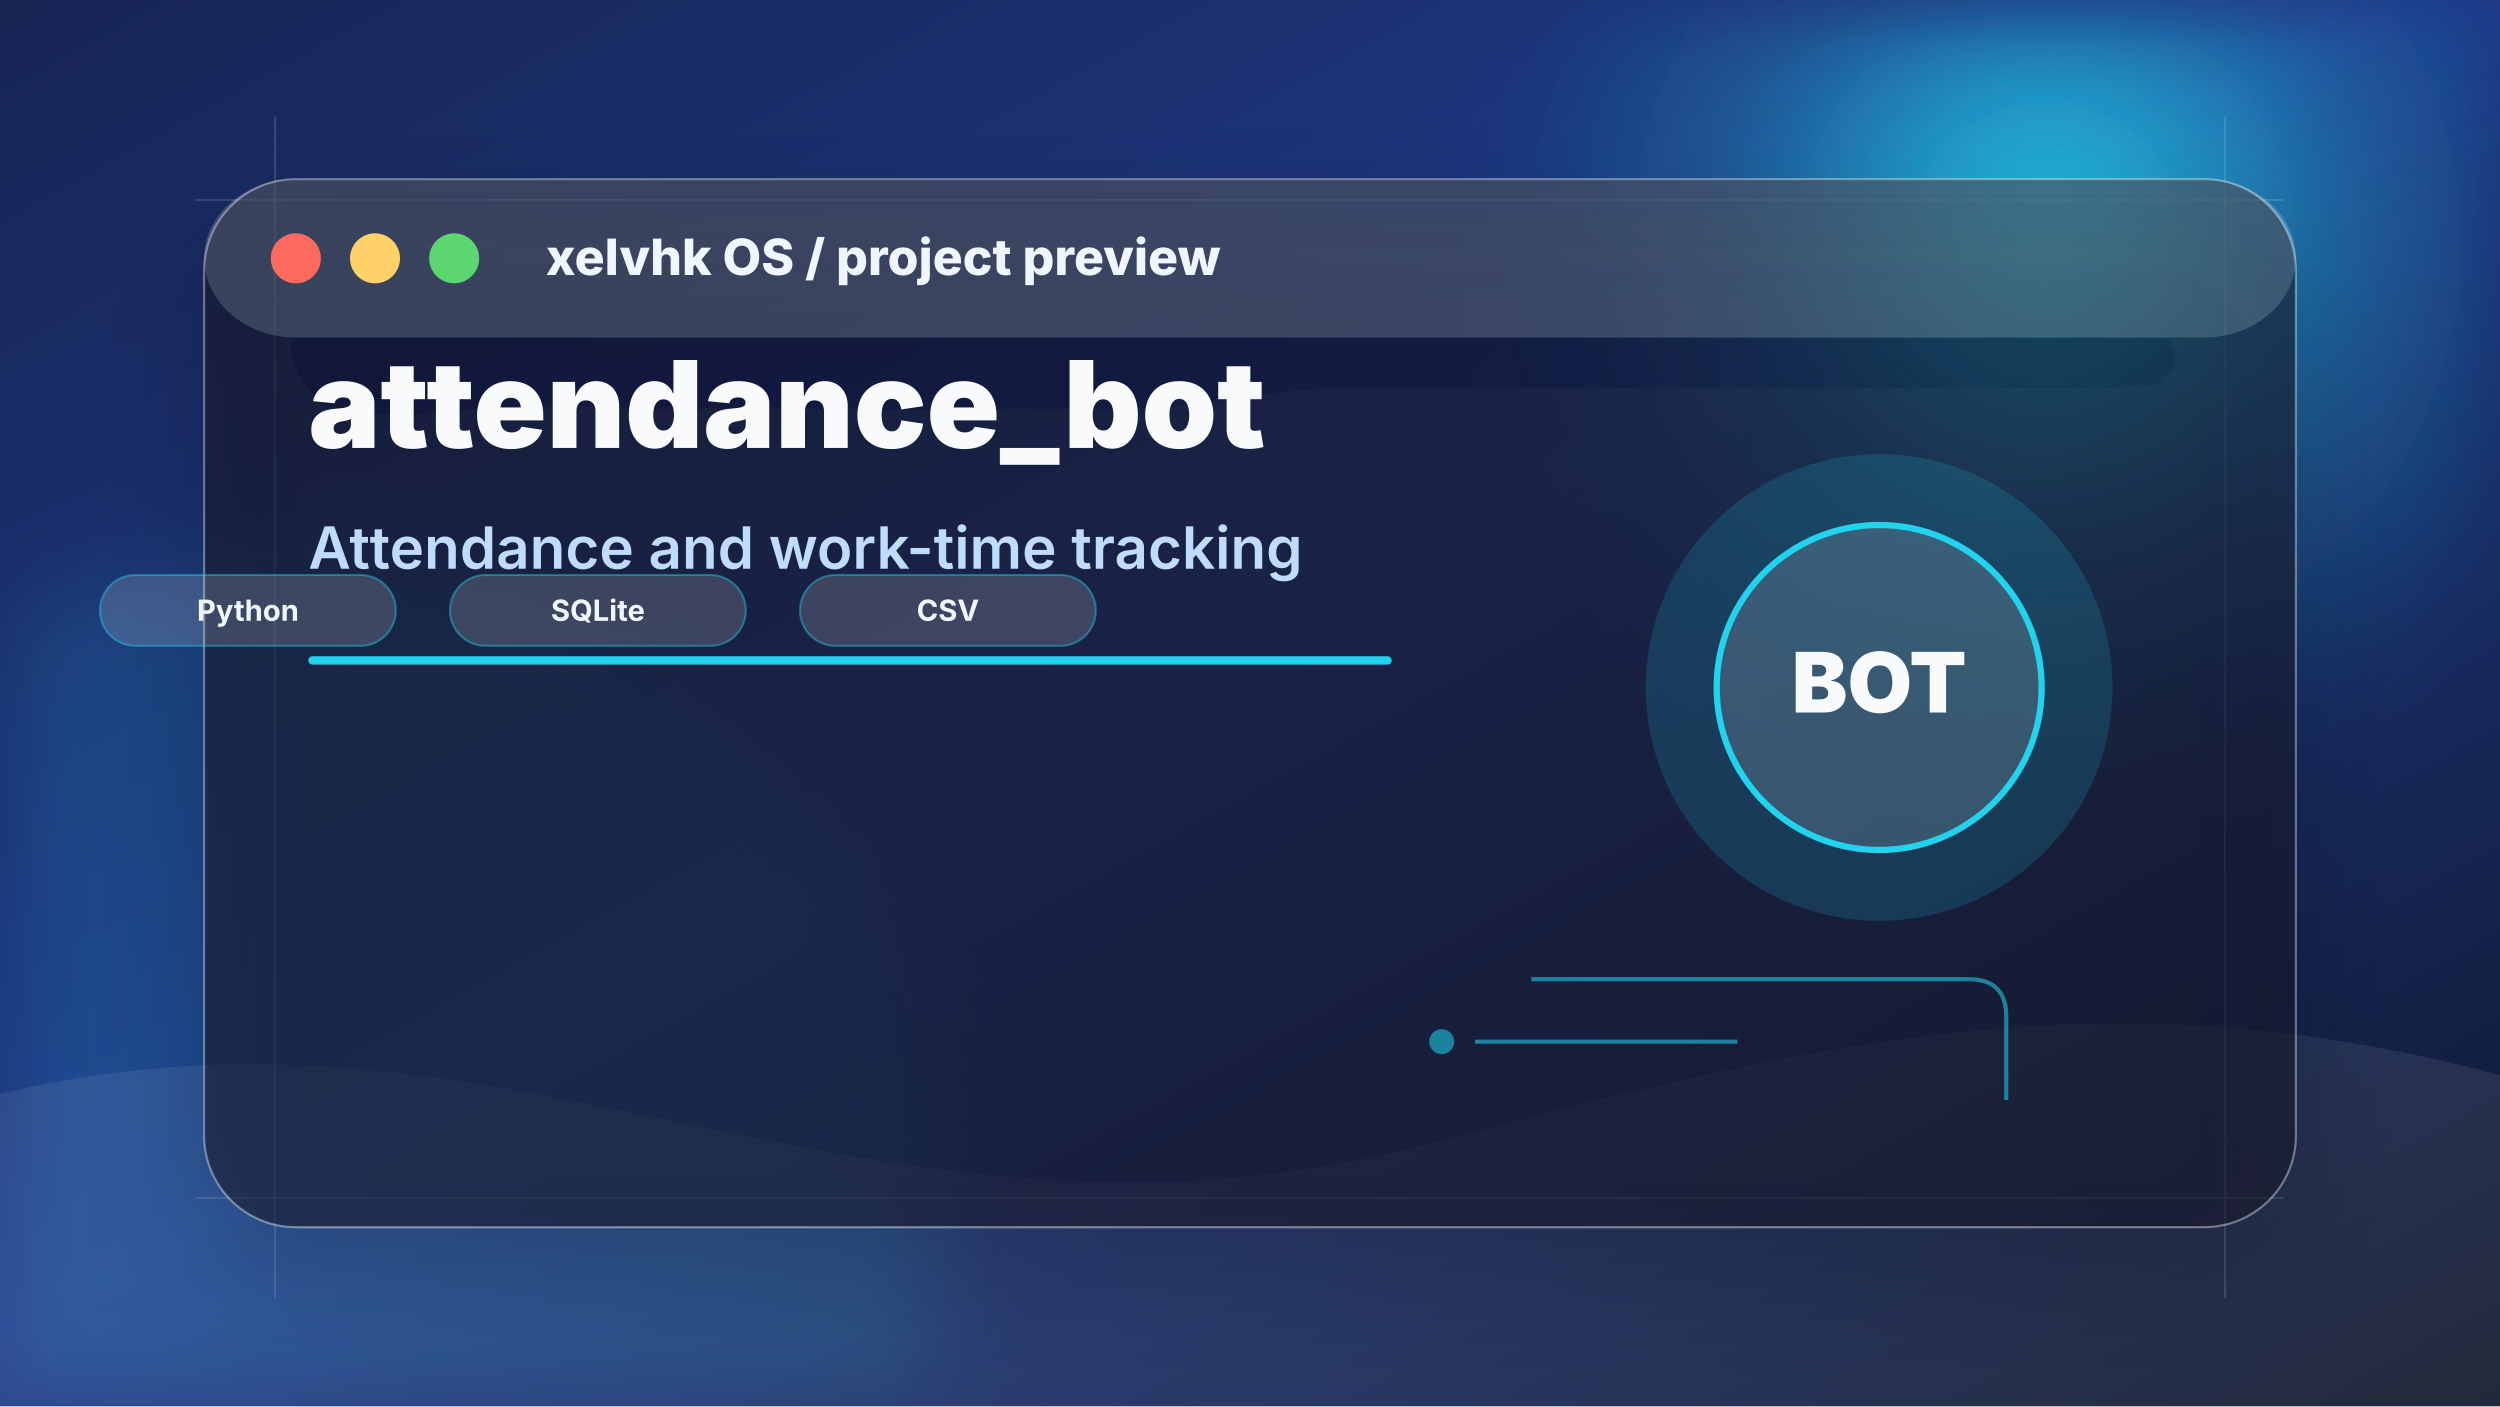
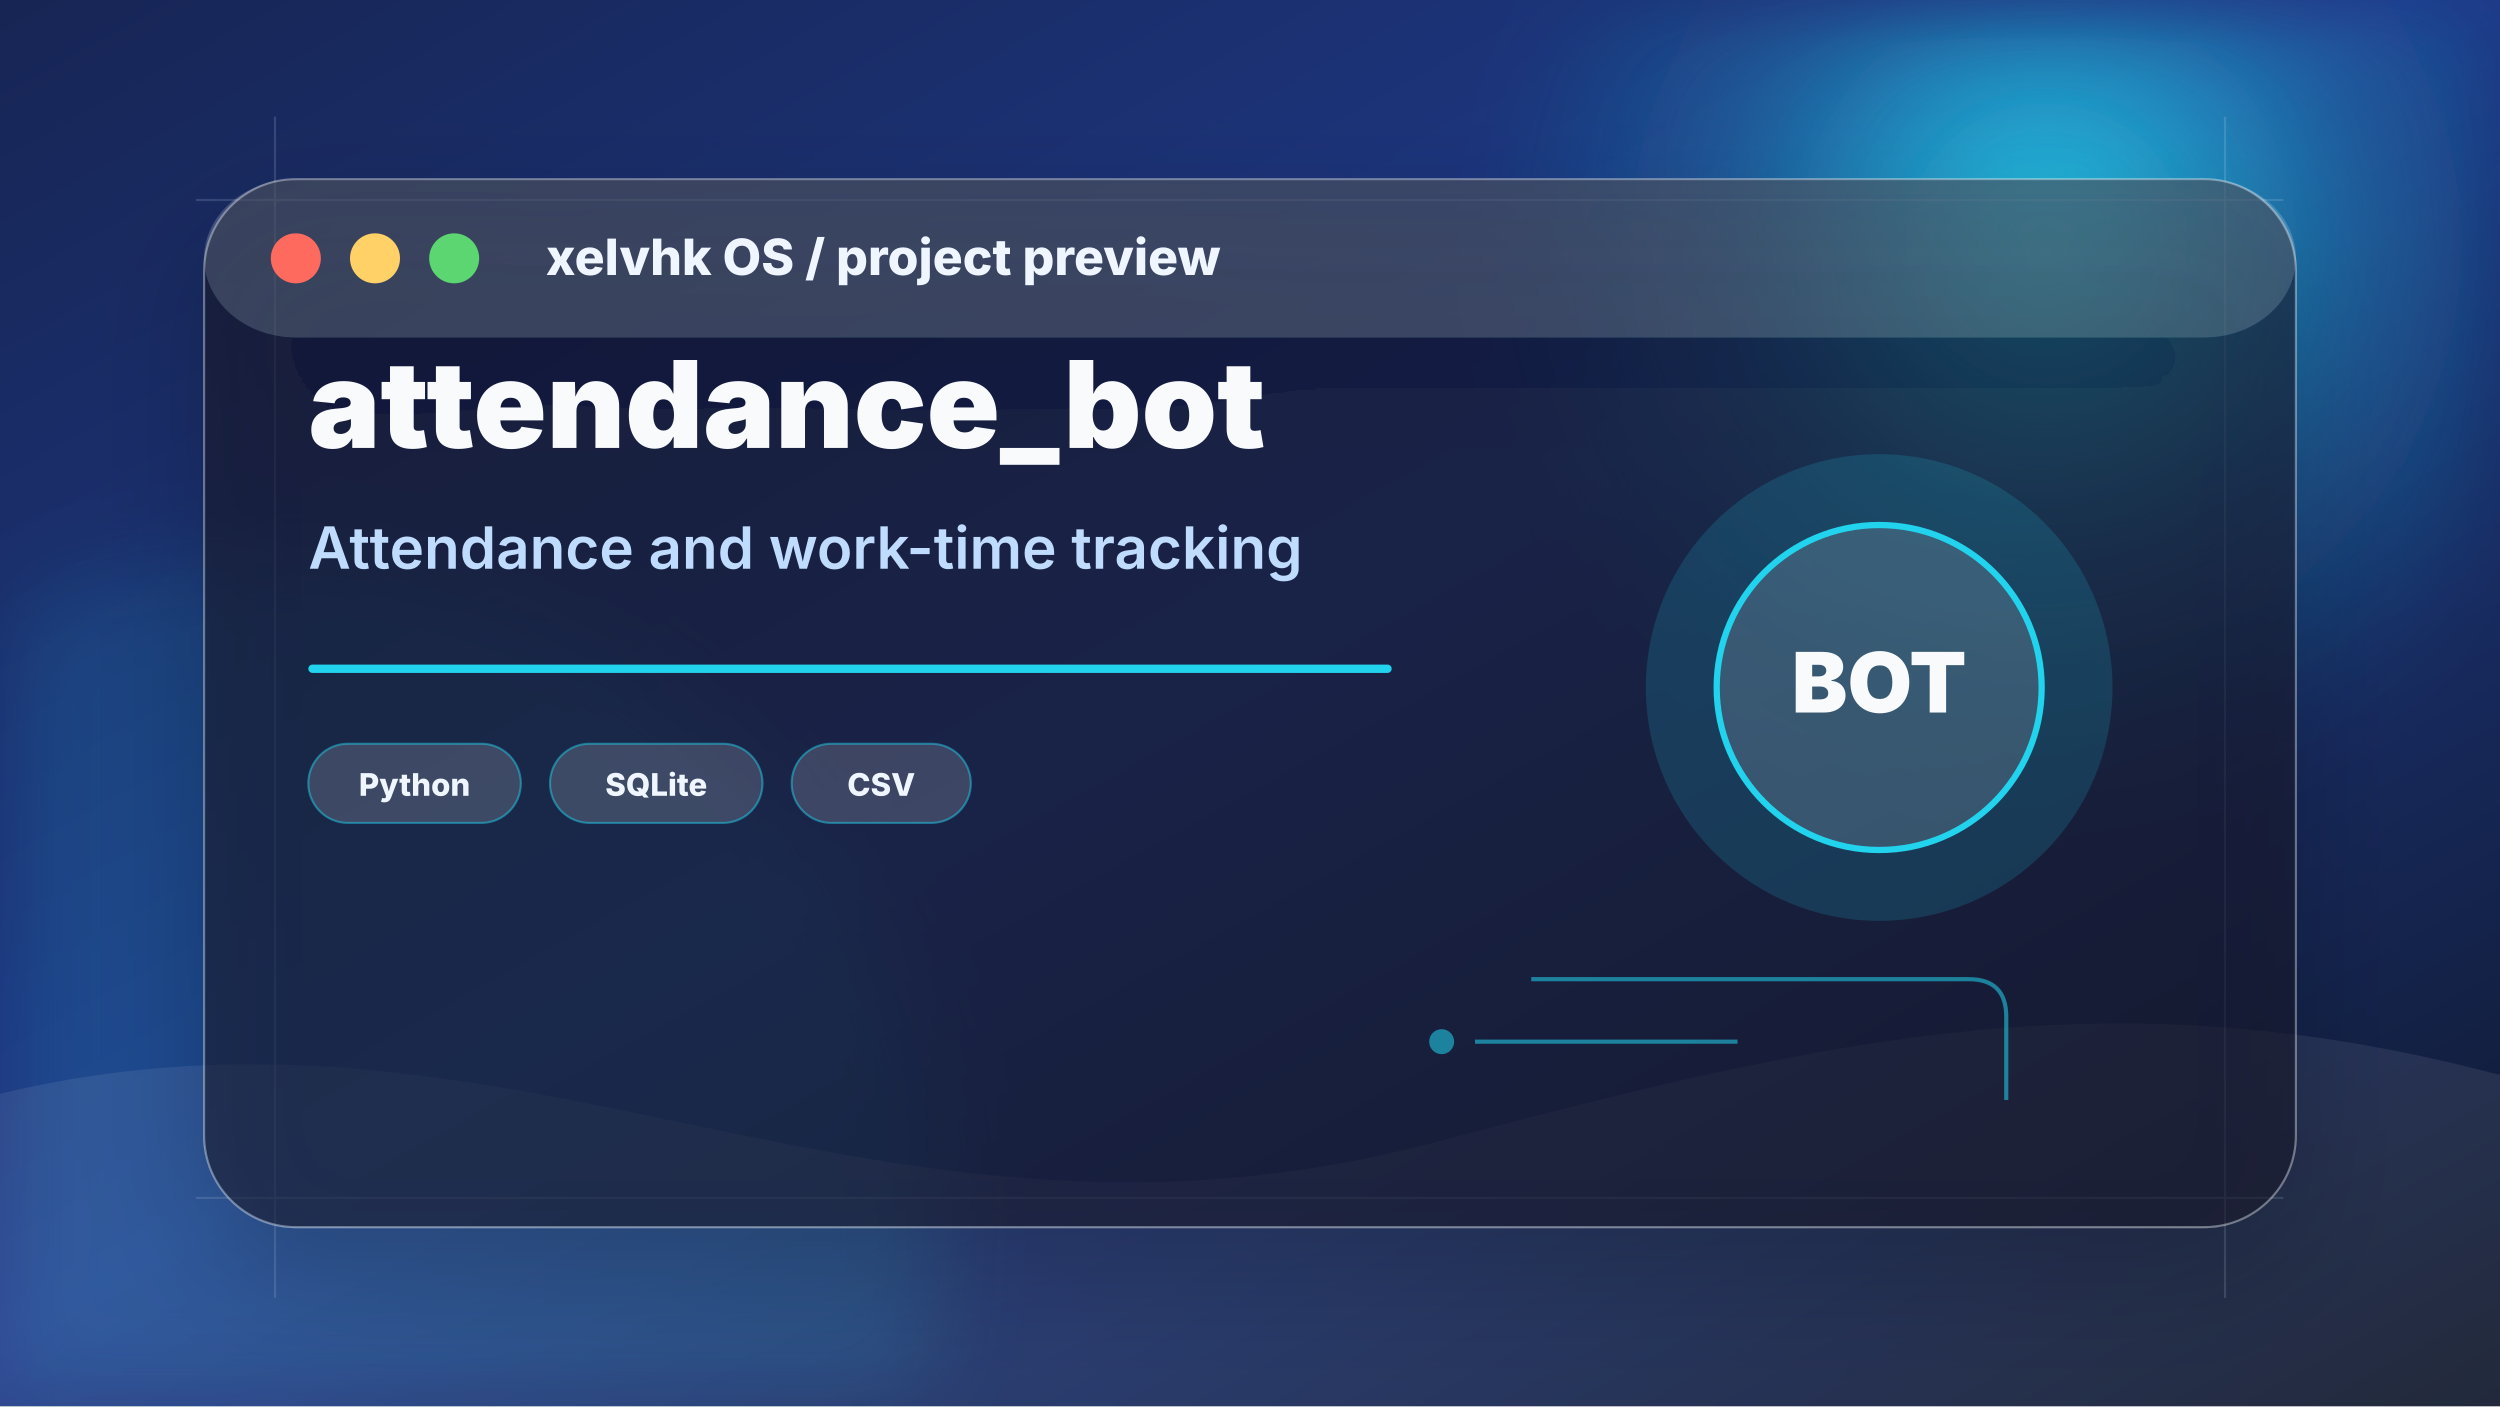
<svg xmlns="http://www.w3.org/2000/svg" width="1200" height="675" viewBox="0 0 1200 675" role="img" aria-label="attendance_bot preview">
  <defs>
    <linearGradient id="bg" x1="0" y1="0" x2="1" y2="1">
      <stop offset="0" stop-color="#172554" />
      <stop offset="0.48" stop-color="#1e3a8a" />
      <stop offset="1" stop-color="#0f172a" />
    </linearGradient>
    <radialGradient id="orb" cx="50%" cy="50%" r="50%">
      <stop offset="0" stop-color="#22d3ee" stop-opacity="0.95" />
      <stop offset="0.58" stop-color="#22d3ee" stop-opacity="0.22" />
      <stop offset="1" stop-color="#22d3ee" stop-opacity="0" />
    </radialGradient>
    <filter id="blur">
      <feGaussianBlur stdDeviation="22" />
    </filter>
    <filter id="shadow" x="-20%" y="-20%" width="140%" height="140%">
      <feDropShadow dx="0" dy="24" stdDeviation="28" flood-color="#020617" flood-opacity="0.34" />
    </filter>
  </defs>
  <rect width="1200" height="675" fill="url(#bg)" />
  <circle cx="982" cy="118" r="260" fill="url(#orb)" filter="url(#blur)" />
  <circle cx="130" cy="590" r="320" fill="#22d3ee" opacity="0.12" filter="url(#blur)" />
  <path d="M0 525 C250 465 420 620 690 548 C885 496 1018 468 1200 516 L1200 675 L0 675 Z" fill="#ffffff" opacity="0.08" />
  <g opacity="0.16" stroke="#dbeafe" stroke-width="1">
    <path d="M94 96 H1096" />
    <path d="M94 575 H1096" />
    <path d="M132 56 V623" />
    <path d="M1068 56 V623" />
  </g>
  <g filter="url(#shadow)">
    <rect x="98" y="86" width="1004" height="503" rx="44" fill="rgba(15,23,42,0.58)" stroke="rgba(255,255,255,0.36)" />
    <rect x="98" y="86" width="1004" height="76" rx="44" fill="rgba(255,255,255,0.16)" />
    <circle cx="142" cy="124" r="12" fill="#ff6b5f" />
    <circle cx="180" cy="124" r="12" fill="#ffd166" />
    <circle cx="218" cy="124" r="12" fill="#5bd66f" />
    <text x="262" y="132" font-family="Manrope, Inter, Arial, sans-serif" font-size="24" font-weight="800" fill="#eff6ff">xelvhk OS / project preview</text>
  </g>
  <g transform="translate(790 218)">
    <circle cx="112" cy="112" r="112" fill="#22d3ee" opacity="0.16" />
    <circle cx="112" cy="112" r="78" fill="rgba(255,255,255,0.14)" stroke="#22d3ee" stroke-width="3" />
    <text x="112" y="124" text-anchor="middle" font-family="Manrope, Inter, Arial, sans-serif" font-size="40" font-weight="900" fill="#f8fafc">BOT</text>
  </g>
  <g transform="translate(148 215)">
    <text x="0" y="0" font-family="Manrope, Inter, Arial, sans-serif" font-size="58" font-weight="900" fill="#f8fafc">attendance_bot</text>
    <text x="0" y="58" font-family="Manrope, Inter, Arial, sans-serif" font-size="28" font-weight="600" fill="#bfdbfe">Attendance and work-time tracking</text>
-     <rect x="0" y="100" width="520" height="4" rx="2" fill="#22d3ee" />
-   </g>
-   <g transform="translate(48 276)">
-     <rect width="142" height="34" rx="17" fill="rgba(255,255,255,0.16)" stroke="#22d3ee" stroke-opacity="0.42" />
-     <text x="71" y="22" text-anchor="middle" font-family="Manrope, Inter, Arial, sans-serif" font-size="14" font-weight="700" fill="#eff6ff">Python</text>
-   </g>
-   <g transform="translate(216 276)">
-     <rect width="142" height="34" rx="17" fill="rgba(255,255,255,0.16)" stroke="#22d3ee" stroke-opacity="0.42" />
-     <text x="71" y="22" text-anchor="middle" font-family="Manrope, Inter, Arial, sans-serif" font-size="14" font-weight="700" fill="#eff6ff">SQLite</text>
-   </g>
-   <g transform="translate(384 276)">
-     <rect width="142" height="34" rx="17" fill="rgba(255,255,255,0.16)" stroke="#22d3ee" stroke-opacity="0.42" />
-     <text x="71" y="22" text-anchor="middle" font-family="Manrope, Inter, Arial, sans-serif" font-size="14" font-weight="700" fill="#eff6ff">CSV</text>
+     <rect x="0" y="104" width="520" height="4" rx="2" fill="#22d3ee" />
+     <g transform="translate(0 142)">
+       <g transform="translate(0 0)">
+         <rect width="102" height="38" rx="19" fill="rgba(255,255,255,0.16)" stroke="#22d3ee" stroke-opacity="0.48" />
+         <text x="51" y="25" text-anchor="middle" font-family="Manrope, Inter, Arial, sans-serif" font-size="15" font-weight="800" fill="#eff6ff">Python</text>
+       </g>
+       <g transform="translate(116 0)">
+         <rect width="102" height="38" rx="19" fill="rgba(255,255,255,0.16)" stroke="#22d3ee" stroke-opacity="0.48" />
+         <text x="51" y="25" text-anchor="middle" font-family="Manrope, Inter, Arial, sans-serif" font-size="15" font-weight="800" fill="#eff6ff">SQLite</text>
+       </g>
+       <g transform="translate(232 0)">
+         <rect width="86" height="38" rx="19" fill="rgba(255,255,255,0.16)" stroke="#22d3ee" stroke-opacity="0.48" />
+         <text x="43" y="25" text-anchor="middle" font-family="Manrope, Inter, Arial, sans-serif" font-size="15" font-weight="800" fill="#eff6ff">CSV</text>
+       </g>
+     </g>
  </g>
  <g opacity="0.55" fill="none" stroke="#22d3ee" stroke-width="2">
    <path d="M735 470 h210 q18 0 18 18 v40" />
    <path d="M708 500 h126" />
    <circle cx="692" cy="500" r="5" fill="#22d3ee" />
  </g>
</svg>
